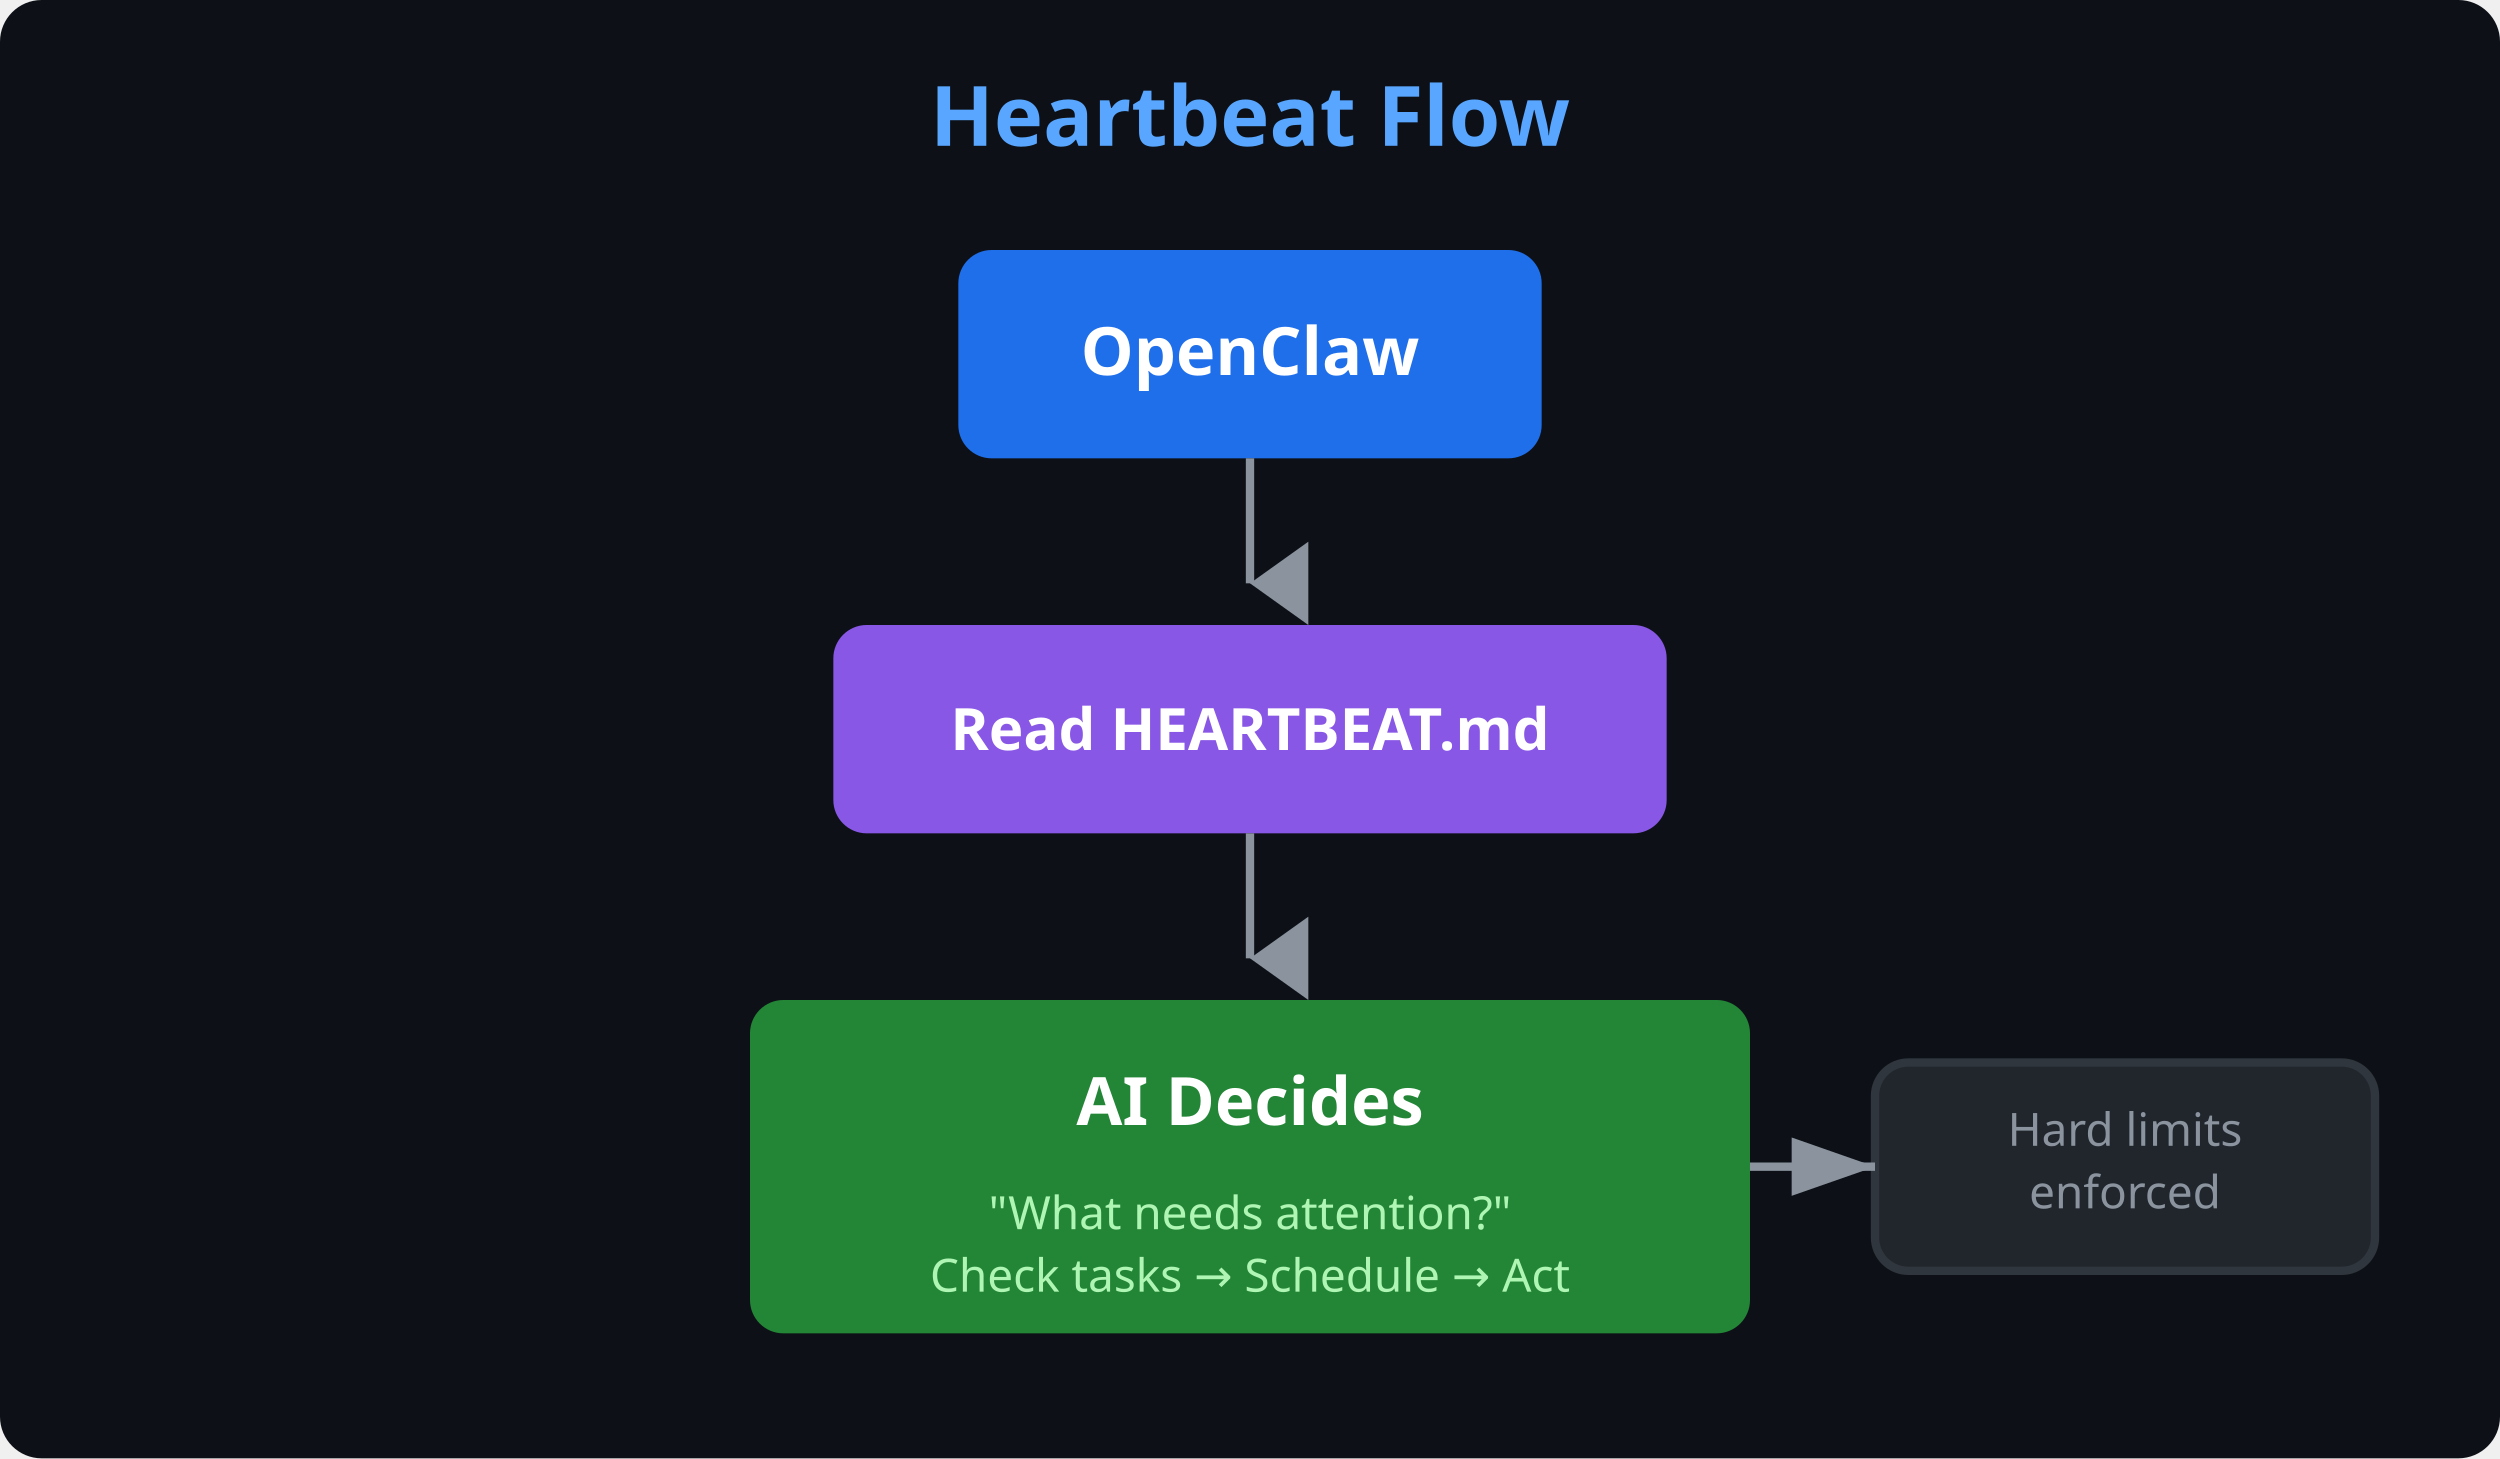
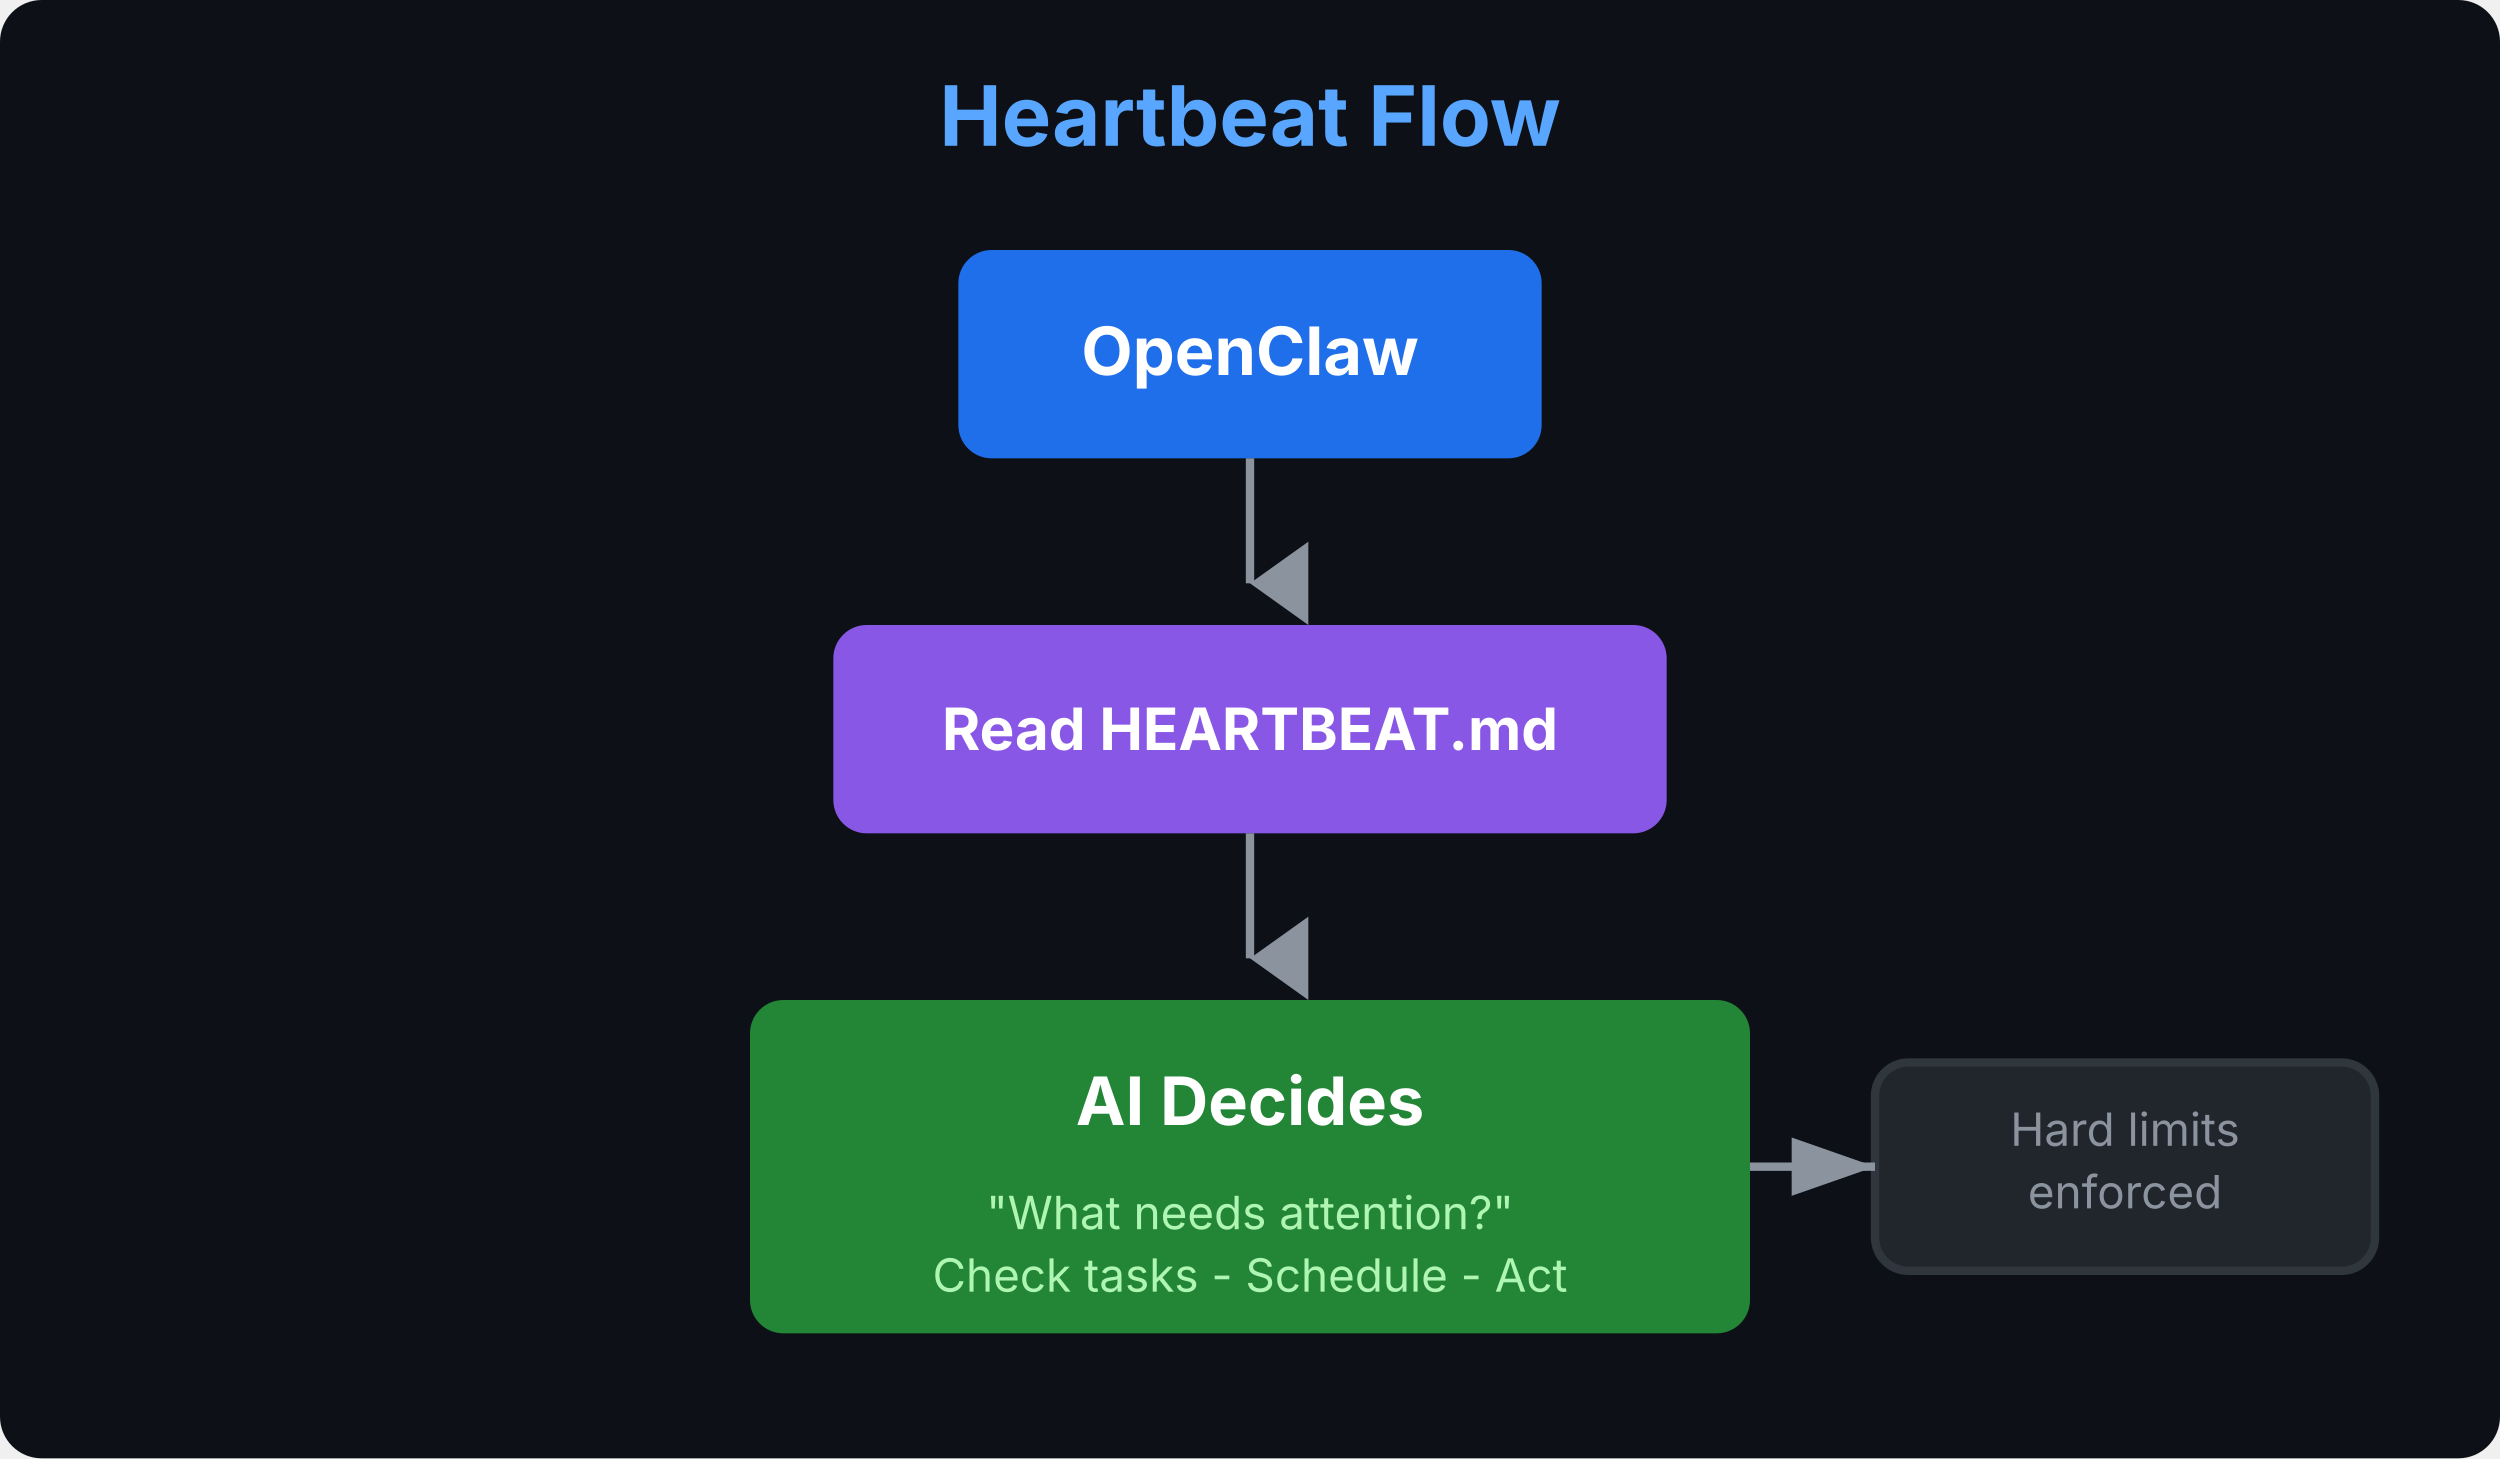
<svg xmlns="http://www.w3.org/2000/svg" viewBox="0 0 600 350" fill="none">
  <rect width="600" height="350" fill="#0d1117" rx="10" />
-   <text x="300" y="35" text-anchor="middle" fill="#58a6ff" font-family="system-ui" font-size="20" font-weight="bold">Heartbeat Flow</text>
+   <text x="300" y="35" text-anchor="middle" fill="#58a6ff" font-family="system-ui, -apple-system, sans-serif" font-size="20" font-weight="bold">Heartbeat Flow</text>
  <rect x="230" y="60" width="140" height="50" fill="#1f6feb" rx="8" />
-   <text x="300" y="90" text-anchor="middle" fill="white" font-family="system-ui" font-size="16" font-weight="bold">OpenClaw</text>
+   <text x="300" y="90" text-anchor="middle" fill="white" font-family="system-ui, -apple-system, sans-serif" font-size="16" font-weight="bold">OpenClaw</text>
  <path d="M 300 110 L 300 140" stroke="#8b949e" stroke-width="2" marker-end="url(#arrowdown)" />
  <rect x="200" y="150" width="200" height="50" fill="#8957e5" rx="8" />
-   <text x="300" y="180" text-anchor="middle" fill="white" font-family="system-ui" font-size="14" font-weight="bold">Read HEARTBEAT.md</text>
+   <text x="300" y="180" text-anchor="middle" fill="white" font-family="system-ui, -apple-system, sans-serif" font-size="14" font-weight="bold">Read HEARTBEAT.md</text>
  <path d="M 300 200 L 300 230" stroke="#8b949e" stroke-width="2" marker-end="url(#arrowdown)" />
  <rect x="180" y="240" width="240" height="80" fill="#238636" rx="8" />
-   <text x="300" y="270" text-anchor="middle" fill="white" font-family="system-ui" font-size="16" font-weight="bold">AI Decides</text>
-   <text x="300" y="295" text-anchor="middle" fill="#aff5b4" font-family="system-ui" font-size="11">"What needs attention?"</text>
-   <text x="300" y="310" text-anchor="middle" fill="#aff5b4" font-family="system-ui" font-size="11">Check tasks → Schedule → Act</text>
+   <text x="300" y="270" text-anchor="middle" fill="white" font-family="system-ui, -apple-system, sans-serif" font-size="16" font-weight="bold">AI Decides</text>
+   <text x="300" y="295" text-anchor="middle" fill="#aff5b4" font-family="system-ui, -apple-system, sans-serif" font-size="11">"What needs attention?"</text>
+   <text x="300" y="310" text-anchor="middle" fill="#aff5b4" font-family="system-ui, -apple-system, sans-serif" font-size="11">Check tasks - Schedule - Act</text>
  <rect x="450" y="255" width="120" height="50" fill="#21262d" stroke="#30363d" stroke-width="2" rx="8" />
-   <text x="510" y="275" text-anchor="middle" fill="#8b949e" font-family="system-ui" font-size="11">Hard limits</text>
-   <text x="510" y="290" text-anchor="middle" fill="#8b949e" font-family="system-ui" font-size="11">enforced</text>
+   <text x="510" y="275" text-anchor="middle" fill="#8b949e" font-family="system-ui, -apple-system, sans-serif" font-size="11">Hard limits</text>
+   <text x="510" y="290" text-anchor="middle" fill="#8b949e" font-family="system-ui, -apple-system, sans-serif" font-size="11">enforced</text>
  <path d="M 420 280 L 450 280" stroke="#8b949e" stroke-width="2" marker-end="url(#arrowright)" />
  <defs>
    <marker id="arrowdown" markerWidth="10" markerHeight="7" refX="5" refY="7" orient="auto">
      <polygon points="0 0, 5 7, 10 0" fill="#8b949e" />
    </marker>
    <marker id="arrowright" markerWidth="10" markerHeight="7" refX="10" refY="3.5" orient="auto">
      <polygon points="0 0, 10 3.5, 0 7" fill="#8b949e" />
    </marker>
  </defs>
</svg>
